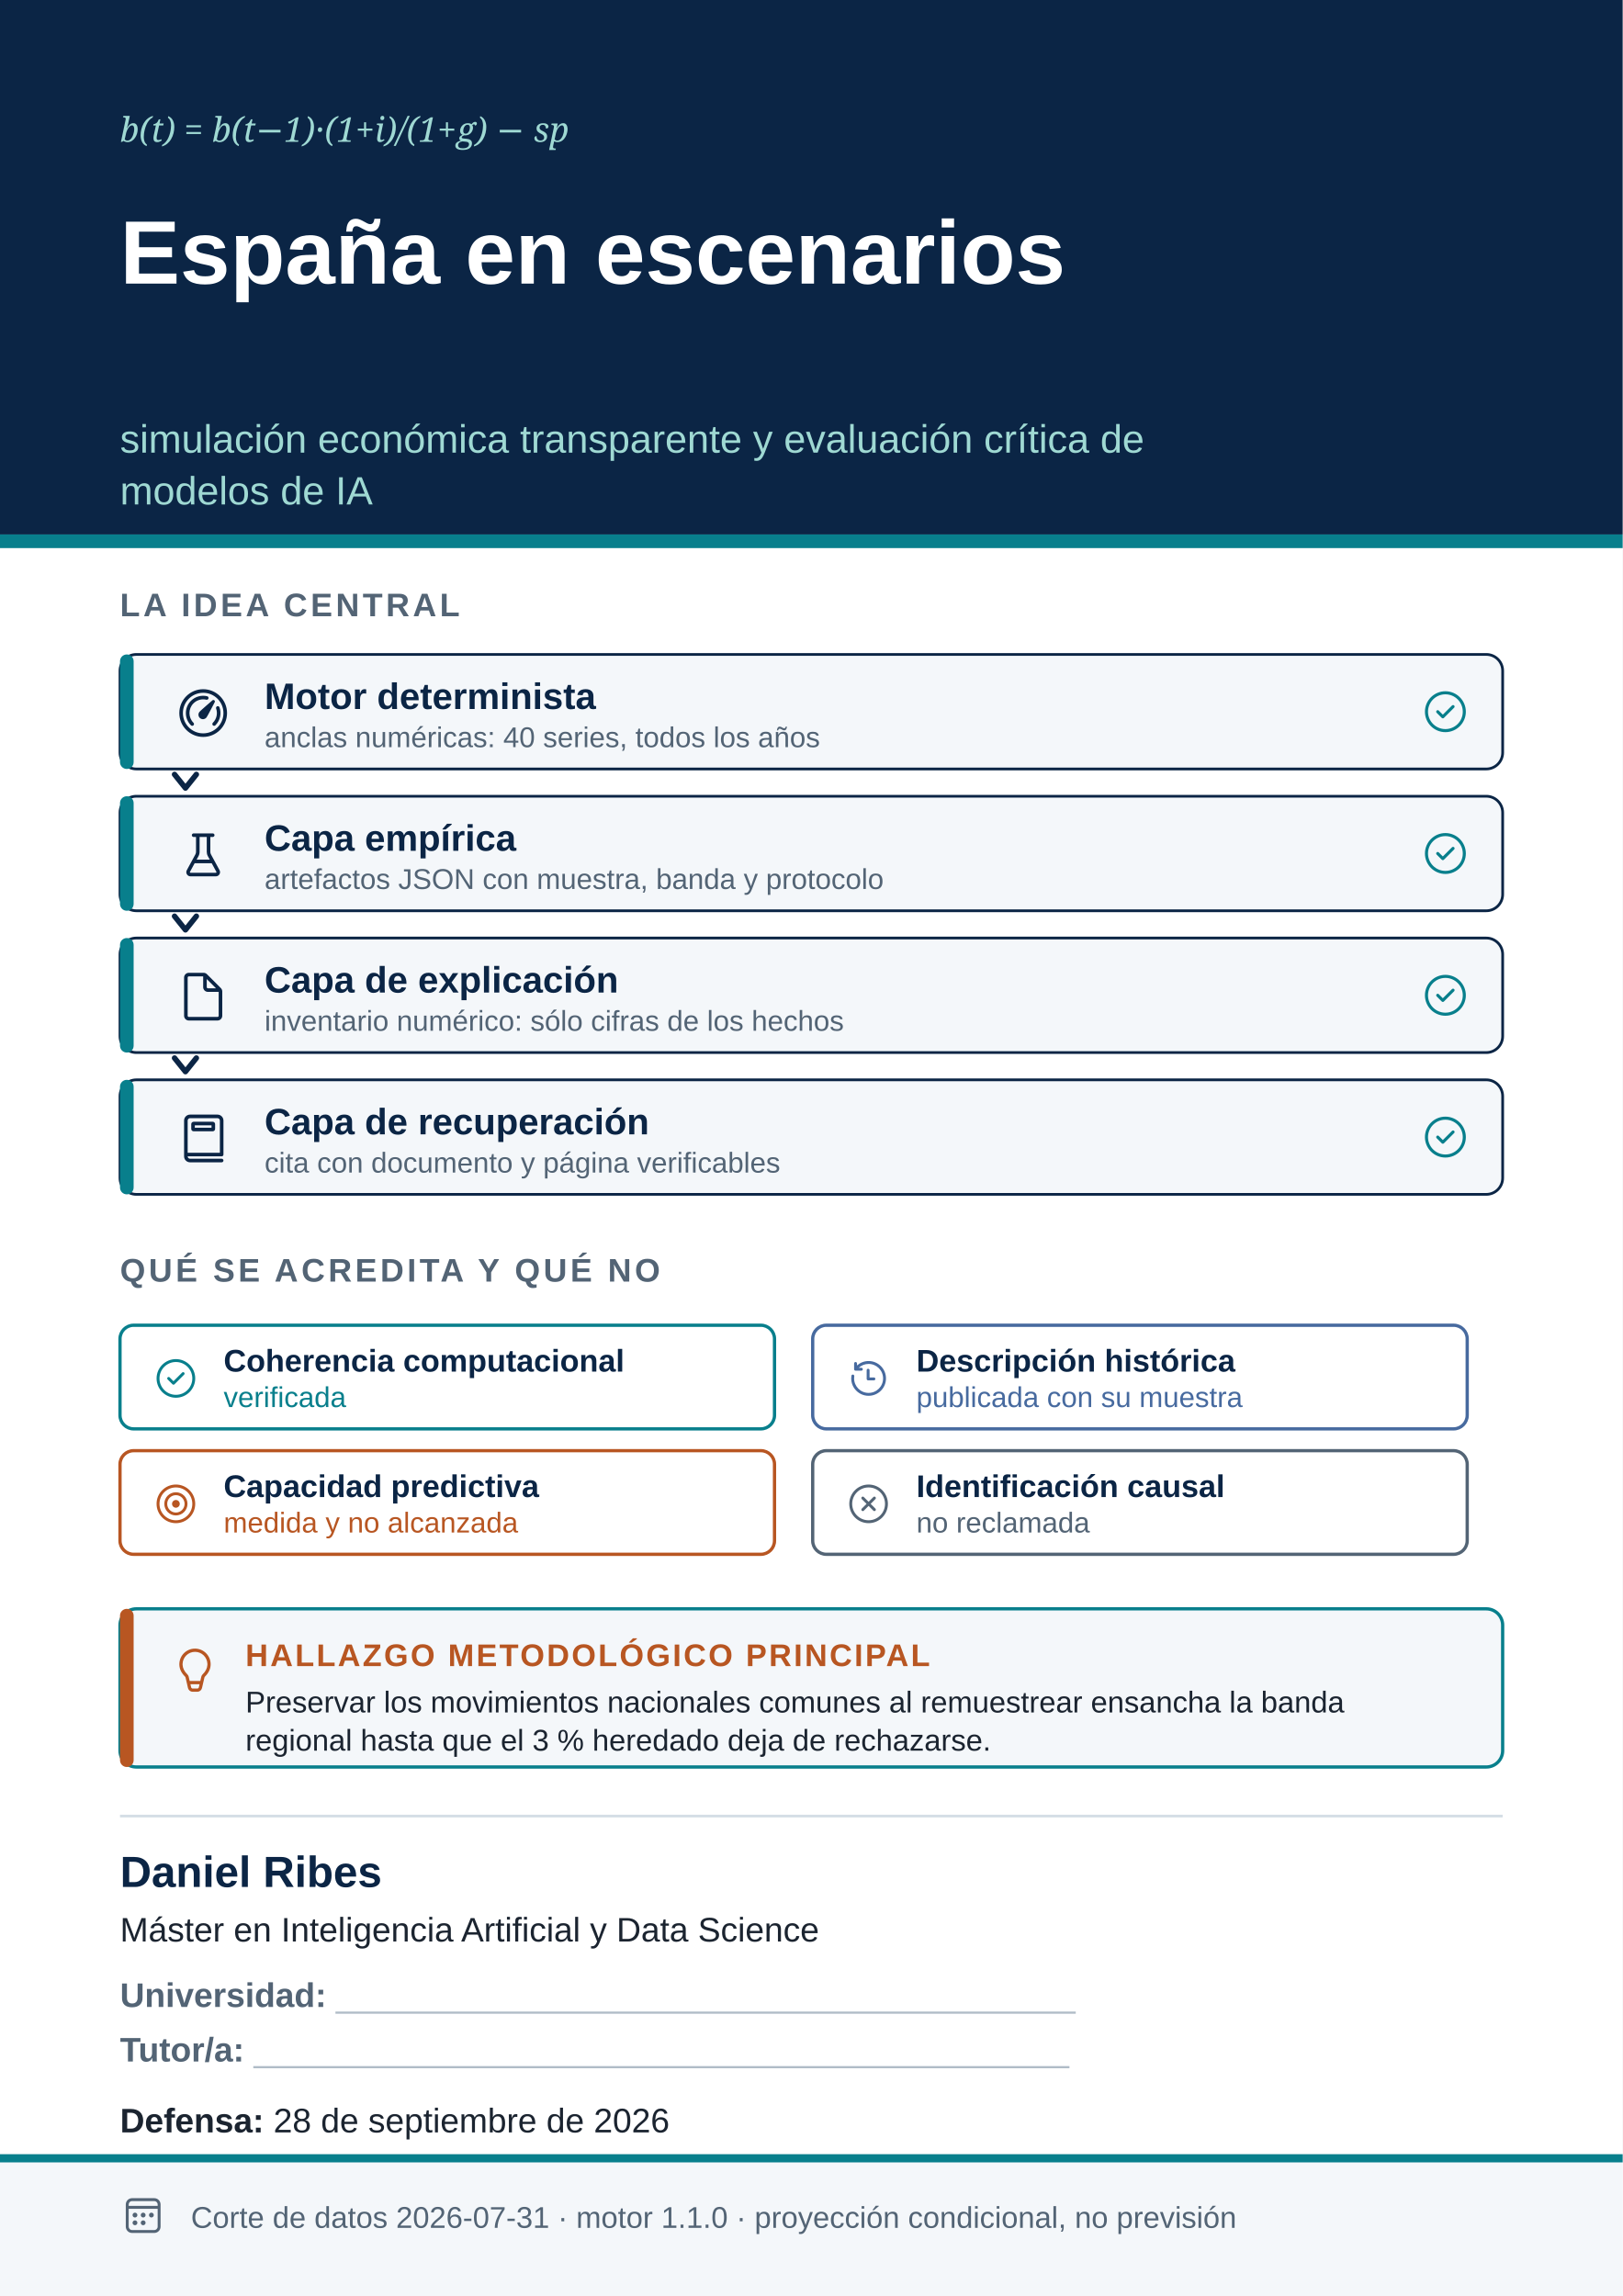
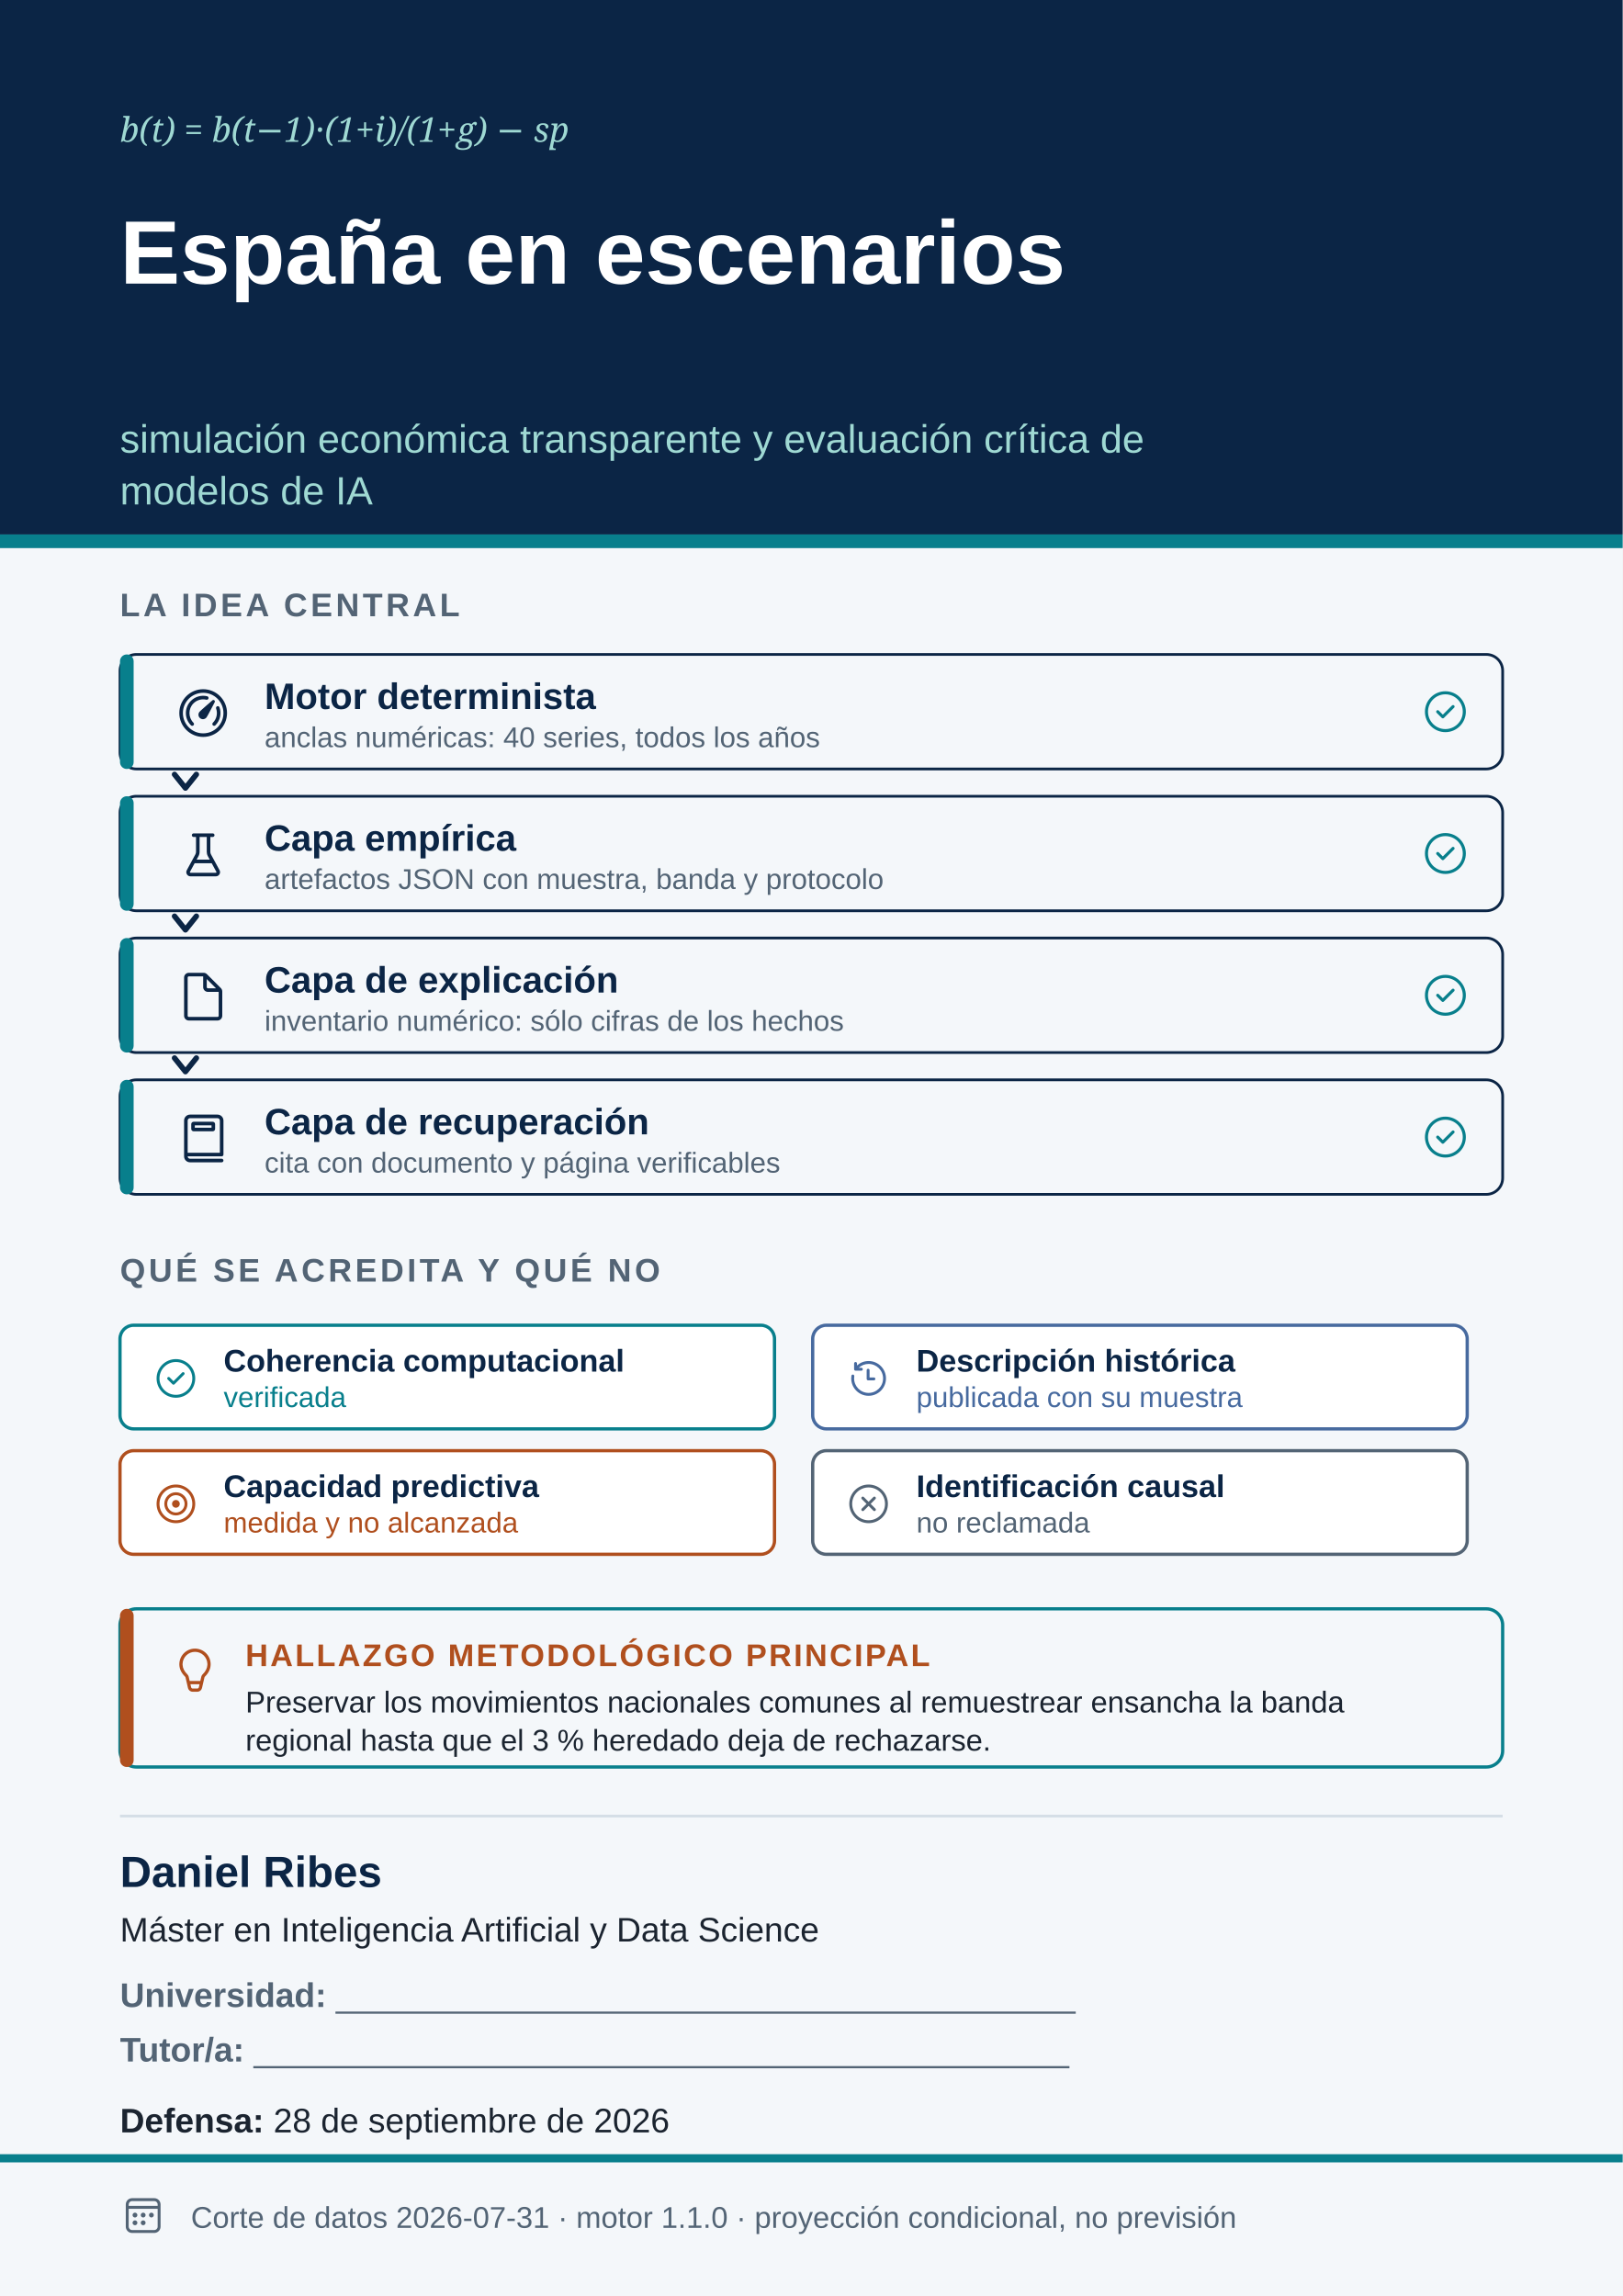
<svg xmlns="http://www.w3.org/2000/svg" viewBox="0 0 595 842" width="595" height="842" font-family="Arial, Helvetica, sans-serif">
-   <rect width="595" height="842" fill="white" />
+   <rect width="595" height="842" fill="#f4f7fa" />
  <rect x="0" y="0" width="595" height="196" fill="#0b2545" />
  <rect x="0" y="196" width="595" height="5" fill="#087f8c" />
  <text x="44" y="52" font-size="12.5" fill="#9fd9d3" font-family="Georgia, serif" font-style="italic">b(t) = b(t−1)·(1+i)/(1+g) − sp</text>
-   <text x="44" y="104" font-size="33" font-weight="bold" fill="white">España en escenarios</text>
+   <text x="44" y="104" font-size="33" font-weight="bold" fill="#ffffff">España en escenarios</text>
  <text x="44" y="166" font-size="14.5" fill="#9fd9d3">simulación económica transparente y evaluación crítica de</text>
  <text x="44" y="185" font-size="14.5" fill="#9fd9d3">modelos de IA</text>
  <text x="44" y="226" font-size="12" font-weight="bold" letter-spacing="1.2" fill="#536475">LA IDEA CENTRAL</text>
  <rect x="44" y="240" width="507" height="42" rx="6" fill="#f4f7fa" stroke="#0b2545" stroke-width="1" />
  <rect x="44" y="240" width="5" height="42" rx="2.5" fill="#087f8c" />
  <g transform="translate(64,251) scale(0.875)" fill="#0b2545" color="#0b2545">
    <path d="M7.934 16.066C8.227 16.359 8.227 16.834 7.934 17.127C7.641 17.419 7.166 17.419 6.873 17.127C4.042 14.295 4.042 9.705 6.873 6.873C8.718 5.029 11.31 4.387 13.672 4.945C14.075 5.04 14.325 5.444 14.23 5.847C14.135 6.25 13.731 6.5 13.328 6.404C11.45 5.961 9.396 6.472 7.934 7.934C5.689 10.18 5.689 13.82 7.934 16.066ZM17.888 9.142C18.279 9.005 18.707 9.211 18.843 9.602C19.733 12.146 19.162 15.091 17.127 17.127C16.834 17.419 16.359 17.419 16.066 17.127C15.773 16.834 15.773 16.359 16.066 16.066C17.679 14.453 18.134 12.118 17.428 10.097C17.291 9.706 17.497 9.278 17.888 9.142ZM15.879 6.667C16.106 6.473 16.439 6.467 16.673 6.652C16.908 6.837 16.978 7.163 16.841 7.428L16.712 7.679C16.63 7.838 16.511 8.066 16.368 8.342C16.082 8.893 15.695 9.633 15.296 10.391C14.896 11.149 14.482 11.925 14.139 12.548C13.969 12.859 13.814 13.134 13.688 13.351C13.57 13.552 13.455 13.742 13.369 13.851C12.726 14.663 11.547 14.8 10.735 14.158C9.923 13.515 9.785 12.336 10.428 11.524C10.514 11.415 10.672 11.259 10.841 11.099C11.023 10.926 11.255 10.712 11.518 10.474C12.046 9.998 12.706 9.416 13.351 8.853C13.997 8.29 14.629 7.743 15.099 7.338C15.334 7.135 15.529 6.968 15.665 6.851L15.879 6.667ZM22 12C22 17.523 17.523 22 12 22C6.477 22 2 17.523 2 12C2 6.477 6.477 2 12 2C17.523 2 22 6.477 22 12ZM3.5 12C3.5 16.694 7.306 20.5 12 20.5C16.694 20.5 20.5 16.694 20.5 12C20.5 7.306 16.694 3.5 12 3.5C7.306 3.5 3.5 7.306 3.5 12Z" fill="currentColor" />
  </g>
  <text x="97" y="260" font-size="13.5" font-weight="bold" fill="#0b2545">Motor determinista</text>
  <text x="97" y="274" font-size="10.5" fill="#536475">anclas numéricas: 40 series, todos los años</text>
  <path d="M 64.0 284 L 68 289 L 72.0 284" fill="none" stroke="#0b2545" stroke-width="2" stroke-linecap="round" stroke-linejoin="round" />
  <g transform="translate(521,252) scale(0.75)" fill="#087f8c" color="#087f8c">
    <path d="M12 2C17.523 2 22 6.477 22 12C22 17.523 17.523 22 12 22C6.477 22 2 17.523 2 12C2 6.477 6.477 2 12 2ZM12 3.5C7.306 3.5 3.5 7.306 3.5 12C3.5 16.694 7.306 20.5 12 20.5C16.694 20.5 20.5 16.694 20.5 12C20.5 7.306 16.694 3.5 12 3.5ZM10.75 13.439L15.22 8.97C15.513 8.677 15.987 8.677 16.28 8.97C16.547 9.236 16.571 9.653 16.353 9.946L16.28 10.03L11.28 15.03C11.014 15.297 10.597 15.321 10.304 15.103L10.22 15.03L7.72 12.53C7.427 12.237 7.427 11.763 7.72 11.47C7.986 11.203 8.403 11.179 8.696 11.397L8.78 11.47L10.75 13.439L15.22 8.97L10.75 13.439Z" fill="currentColor" />
  </g>
  <rect x="44" y="292" width="507" height="42" rx="6" fill="#f4f7fa" stroke="#0b2545" stroke-width="1" />
  <rect x="44" y="292" width="5" height="42" rx="2.5" fill="#087f8c" />
  <g transform="translate(64,303) scale(0.875)" fill="#0b2545" color="#0b2545">
    <path d="M8 4.5H9V10.738C9 11.113 8.906 11.482 8.727 11.812L5.143 18.415C4.51 19.581 5.354 21 6.681 21H17.319C18.646 21 19.49 19.581 18.857 18.415L15.273 11.812C15.094 11.482 15 11.113 15 10.738V4.5H16C16.414 4.5 16.75 4.164 16.75 3.75C16.75 3.336 16.414 3 16 3H8C7.586 3 7.25 3.336 7.25 3.75C7.25 4.164 7.586 4.5 8 4.5ZM10.5 10.738V4.5H13.5V10.738C13.5 11.363 13.656 11.978 13.954 12.527L14.754 14H9.246L10.046 12.527C10.344 11.978 10.5 11.363 10.5 10.738ZM8.432 15.5H15.568L17.539 19.131C17.629 19.297 17.509 19.5 17.319 19.5H6.681C6.491 19.5 6.371 19.297 6.461 19.131L8.432 15.5Z" fill="currentColor" />
  </g>
  <text x="97" y="312" font-size="13.5" font-weight="bold" fill="#0b2545">Capa empírica</text>
  <text x="97" y="326" font-size="10.5" fill="#536475">artefactos JSON con muestra, banda y protocolo</text>
  <path d="M 64.0 336 L 68 341 L 72.0 336" fill="none" stroke="#0b2545" stroke-width="2" stroke-linecap="round" stroke-linejoin="round" />
  <g transform="translate(521,304) scale(0.75)" fill="#087f8c" color="#087f8c">
    <path d="M12 2C17.523 2 22 6.477 22 12C22 17.523 17.523 22 12 22C6.477 22 2 17.523 2 12C2 6.477 6.477 2 12 2ZM12 3.5C7.306 3.5 3.5 7.306 3.5 12C3.5 16.694 7.306 20.5 12 20.5C16.694 20.5 20.5 16.694 20.5 12C20.5 7.306 16.694 3.5 12 3.5ZM10.75 13.439L15.22 8.97C15.513 8.677 15.987 8.677 16.28 8.97C16.547 9.236 16.571 9.653 16.353 9.946L16.28 10.03L11.28 15.03C11.014 15.297 10.597 15.321 10.304 15.103L10.22 15.03L7.72 12.53C7.427 12.237 7.427 11.763 7.72 11.47C7.986 11.203 8.403 11.179 8.696 11.397L8.78 11.47L10.75 13.439L15.22 8.97L10.75 13.439Z" fill="currentColor" />
  </g>
  <rect x="44" y="344" width="507" height="42" rx="6" fill="#f4f7fa" stroke="#0b2545" stroke-width="1" />
  <rect x="44" y="344" width="5" height="42" rx="2.5" fill="#087f8c" />
  <g transform="translate(64,355) scale(0.875)" fill="#0b2545" color="#0b2545">
    <path d="M6 2C4.895 2 4 2.895 4 4V20C4 21.105 4.895 22 6 22H18C19.105 22 20 21.105 20 20V9.828C20 9.297 19.789 8.789 19.414 8.414L13.586 2.586C13.211 2.211 12.703 2 12.172 2H6ZM5.5 4C5.5 3.724 5.724 3.5 6 3.5H12V8C12 9.105 12.895 10 14 10H18.5V20C18.5 20.276 18.276 20.5 18 20.5H6C5.724 20.5 5.5 20.276 5.5 20V4ZM17.379 8.5H14C13.724 8.5 13.5 8.276 13.5 8V4.621L17.379 8.5Z" fill="currentColor" />
  </g>
  <text x="97" y="364" font-size="13.5" font-weight="bold" fill="#0b2545">Capa de explicación</text>
  <text x="97" y="378" font-size="10.5" fill="#536475">inventario numérico: sólo cifras de los hechos</text>
  <path d="M 64.0 388 L 68 393 L 72.0 388" fill="none" stroke="#0b2545" stroke-width="2" stroke-linecap="round" stroke-linejoin="round" />
  <g transform="translate(521,356) scale(0.75)" fill="#087f8c" color="#087f8c">
    <path d="M12 2C17.523 2 22 6.477 22 12C22 17.523 17.523 22 12 22C6.477 22 2 17.523 2 12C2 6.477 6.477 2 12 2ZM12 3.5C7.306 3.5 3.5 7.306 3.5 12C3.5 16.694 7.306 20.5 12 20.5C16.694 20.5 20.5 16.694 20.5 12C20.5 7.306 16.694 3.5 12 3.5ZM10.75 13.439L15.22 8.97C15.513 8.677 15.987 8.677 16.28 8.97C16.547 9.236 16.571 9.653 16.353 9.946L16.28 10.03L11.28 15.03C11.014 15.297 10.597 15.321 10.304 15.103L10.22 15.03L7.72 12.53C7.427 12.237 7.427 11.763 7.72 11.47C7.986 11.203 8.403 11.179 8.696 11.397L8.78 11.47L10.75 13.439L15.22 8.97L10.75 13.439Z" fill="currentColor" />
  </g>
  <rect x="44" y="396" width="507" height="42" rx="6" fill="#f4f7fa" stroke="#0b2545" stroke-width="1" />
  <rect x="44" y="396" width="5" height="42" rx="2.5" fill="#087f8c" />
  <g transform="translate(64,407) scale(0.875)" fill="#0b2545" color="#0b2545">
    <path d="M7 6C7 5.448 7.448 5 8 5H16C16.552 5 17 5.448 17 6V8C17 8.552 16.552 9 16 9H8C7.448 9 7 8.552 7 8V6ZM8.5 7.5H15.5V6.5H8.5V7.5ZM4 4.5C4 3.119 5.119 2 6.5 2H18C19.381 2 20.5 3.119 20.5 4.5V18.75C20.5 19.164 20.164 19.5 19.75 19.5H5.5C5.5 20.052 5.948 20.5 6.5 20.5H19.75C20.164 20.5 20.5 20.836 20.5 21.25C20.5 21.664 20.164 22 19.75 22H6.5C5.119 22 4 20.881 4 19.5V4.5ZM5.5 18H19V4.5C19 3.948 18.552 3.5 18 3.5H6.5C5.948 3.5 5.5 3.948 5.5 4.5V18Z" fill="currentColor" />
  </g>
  <text x="97" y="416" font-size="13.5" font-weight="bold" fill="#0b2545">Capa de recuperación</text>
  <text x="97" y="430" font-size="10.5" fill="#536475">cita con documento y página verificables</text>
  <g transform="translate(521,408) scale(0.75)" fill="#087f8c" color="#087f8c">
    <path d="M12 2C17.523 2 22 6.477 22 12C22 17.523 17.523 22 12 22C6.477 22 2 17.523 2 12C2 6.477 6.477 2 12 2ZM12 3.5C7.306 3.5 3.5 7.306 3.5 12C3.5 16.694 7.306 20.5 12 20.5C16.694 20.5 20.5 16.694 20.5 12C20.5 7.306 16.694 3.5 12 3.5ZM10.75 13.439L15.22 8.97C15.513 8.677 15.987 8.677 16.28 8.97C16.547 9.236 16.571 9.653 16.353 9.946L16.28 10.03L11.28 15.03C11.014 15.297 10.597 15.321 10.304 15.103L10.22 15.03L7.72 12.53C7.427 12.237 7.427 11.763 7.72 11.47C7.986 11.203 8.403 11.179 8.696 11.397L8.78 11.47L10.75 13.439L15.22 8.97L10.75 13.439Z" fill="currentColor" />
  </g>
  <text x="44" y="470" font-size="12" font-weight="bold" letter-spacing="1.2" fill="#536475">QUÉ SE ACREDITA Y QUÉ NO</text>
-   <rect x="44" y="486" width="240" height="38" rx="5" fill="white" stroke="#087f8c" stroke-width="1.2" />
+   <rect x="44" y="486" width="240" height="38" rx="5" fill="#ffffff" stroke="#087f8c" stroke-width="1.2" />
  <g transform="translate(56,497) scale(0.7083333)" fill="#087f8c" color="#087f8c">
    <path d="M12 2C17.523 2 22 6.477 22 12C22 17.523 17.523 22 12 22C6.477 22 2 17.523 2 12C2 6.477 6.477 2 12 2ZM12 3.5C7.306 3.5 3.5 7.306 3.5 12C3.5 16.694 7.306 20.5 12 20.5C16.694 20.5 20.5 16.694 20.5 12C20.5 7.306 16.694 3.5 12 3.5ZM10.75 13.439L15.22 8.97C15.513 8.677 15.987 8.677 16.28 8.97C16.547 9.236 16.571 9.653 16.353 9.946L16.28 10.03L11.28 15.03C11.014 15.297 10.597 15.321 10.304 15.103L10.22 15.03L7.72 12.53C7.427 12.237 7.427 11.763 7.72 11.47C7.986 11.203 8.403 11.179 8.696 11.397L8.78 11.47L10.75 13.439L15.22 8.97L10.75 13.439Z" fill="currentColor" />
  </g>
  <text x="82" y="503" font-size="11.5" font-weight="bold" fill="#0b2545">Coherencia computacional</text>
  <text x="82" y="516" font-size="10.5" fill="#087f8c">verificada</text>
-   <rect x="298" y="486" width="240" height="38" rx="5" fill="white" stroke="#476a9f" stroke-width="1.2" />
+   <rect x="298" y="486" width="240" height="38" rx="5" fill="#ffffff" stroke="#476a9f" stroke-width="1.2" />
  <g transform="translate(310,497) scale(0.7083333)" fill="#476a9f" color="#476a9f">
    <path d="M12 4.5C16.142 4.5 19.5 7.858 19.5 12C19.5 16.142 16.142 19.5 12 19.5C7.858 19.5 4.5 16.142 4.5 12C4.5 11.624 4.528 11.254 4.581 10.892C4.648 10.438 4.316 10 3.857 10C3.486 10 3.161 10.256 3.105 10.623C3.036 11.072 3 11.532 3 12C3 16.971 7.029 21 12 21C16.971 21 21 16.971 21 12C21 7.029 16.971 3 12 3C9.695 3 7.592 3.867 6 5.292V4.25C6 3.836 5.664 3.5 5.25 3.5C4.836 3.5 4.5 3.836 4.5 4.25V7.25C4.5 7.664 4.836 8 5.25 8H8.25C8.664 8 9 7.664 9 7.25C9 6.836 8.664 6.5 8.25 6.5H6.901C8.239 5.259 10.031 4.5 12 4.5ZM12.5 7.75C12.5 7.336 12.164 7 11.75 7C11.336 7 11 7.336 11 7.75V12.25C11 12.664 11.336 13 11.75 13H14.75C15.164 13 15.5 12.664 15.5 12.25C15.5 11.836 15.164 11.5 14.75 11.5H12.5V7.75Z" fill="currentColor" />
  </g>
  <text x="336" y="503" font-size="11.5" font-weight="bold" fill="#0b2545">Descripción histórica</text>
  <text x="336" y="516" font-size="10.5" fill="#476a9f">publicada con su muestra</text>
-   <rect x="44" y="532" width="240" height="38" rx="5" fill="white" stroke="#b85622" stroke-width="1.2" />
-   <g transform="translate(56,543) scale(0.7083333)" fill="#b85622" color="#b85622">
+   <rect x="44" y="532" width="240" height="38" rx="5" fill="#ffffff" stroke="#b04f1e" stroke-width="1.2" />
+   <g transform="translate(56,543) scale(0.7083333)" fill="#b04f1e" color="#b04f1e">
    <path d="M11.998 14C13.103 14 13.998 13.105 13.998 12C13.998 10.896 13.103 10 11.998 10C10.894 10 9.998 10.896 9.998 12C9.998 13.105 10.894 14 11.998 14ZM5.998 12C5.998 8.686 8.684 6 11.998 6C15.312 6 17.998 8.686 17.998 12C17.998 15.314 15.312 18 11.998 18C8.684 18 5.998 15.314 5.998 12ZM11.998 7.5C9.513 7.5 7.498 9.515 7.498 12C7.498 14.485 9.513 16.5 11.998 16.5C14.483 16.5 16.498 14.485 16.498 12C16.498 9.515 14.483 7.5 11.998 7.5ZM1.996 12C1.996 6.476 6.474 1.998 11.998 1.998C17.522 1.998 22 6.476 22 12C22 17.524 17.522 22.002 11.998 22.002C6.474 22.002 1.996 17.524 1.996 12ZM11.998 3.498C7.303 3.498 3.496 7.305 3.496 12C3.496 16.696 7.303 20.502 11.998 20.502C16.694 20.502 20.5 16.696 20.5 12C20.5 7.305 16.694 3.498 11.998 3.498Z" fill="currentColor" />
  </g>
  <text x="82" y="549" font-size="11.5" font-weight="bold" fill="#0b2545">Capacidad predictiva</text>
-   <text x="82" y="562" font-size="10.5" fill="#b85622">medida y no alcanzada</text>
-   <rect x="298" y="532" width="240" height="38" rx="5" fill="white" stroke="#536475" stroke-width="1.2" />
+   <text x="82" y="562" font-size="10.5" fill="#b04f1e">medida y no alcanzada</text>
+   <rect x="298" y="532" width="240" height="38" rx="5" fill="#ffffff" stroke="#536475" stroke-width="1.2" />
  <g transform="translate(310,543) scale(0.7083333)" fill="#536475" color="#536475">
    <path d="M12 2C17.523 2 22 6.477 22 12C22 17.523 17.523 22 12 22C6.477 22 2 17.523 2 12C2 6.477 6.477 2 12 2ZM12 3.5C7.306 3.5 3.5 7.306 3.5 12C3.5 16.694 7.306 20.5 12 20.5C16.694 20.5 20.5 16.694 20.5 12C20.5 7.306 16.694 3.5 12 3.5ZM15.446 8.397L15.53 8.47C15.797 8.736 15.821 9.153 15.603 9.446L15.53 9.53L13.061 12L15.53 14.47C15.797 14.736 15.821 15.153 15.603 15.446L15.53 15.53C15.264 15.797 14.847 15.821 14.554 15.603L14.47 15.53L12 13.061L9.53 15.53C9.264 15.797 8.847 15.821 8.554 15.603L8.47 15.53C8.203 15.264 8.179 14.847 8.397 14.554L8.47 14.47L10.939 12L8.47 9.53C8.203 9.264 8.179 8.847 8.397 8.554L8.47 8.47C8.736 8.203 9.153 8.179 9.446 8.397L9.53 8.47L12 10.939L14.47 8.47C14.736 8.203 15.153 8.179 15.446 8.397Z" fill="currentColor" />
  </g>
  <text x="336" y="549" font-size="11.5" font-weight="bold" fill="#0b2545">Identificación causal</text>
  <text x="336" y="562" font-size="10.5" fill="#536475">no reclamada</text>
  <rect x="44" y="590" width="507" height="58" rx="6" fill="#f4f7fa" stroke="#087f8c" stroke-width="1.2" />
-   <rect x="44" y="590" width="5" height="58" rx="2.5" fill="#b85622" />
-   <g transform="translate(62,603) scale(0.7916667)" fill="#b85622" color="#b85622">
+   <rect x="44" y="590" width="5" height="58" rx="2.5" fill="#b04f1e" />
+   <g transform="translate(62,603) scale(0.7916667)" fill="#b04f1e" color="#b04f1e">
    <path d="M12 2.001C16.004 2.001 19.25 5.247 19.25 9.251C19.25 11.347 18.349 13.271 16.587 14.993C16.51 15.068 16.45 15.159 16.412 15.258L16.38 15.361L15.249 20.256C15.027 21.22 14.204 21.918 13.23 21.993L13.057 22H10.943C9.954 22 9.088 21.355 8.796 20.423L8.751 20.256L7.621 15.361C7.589 15.221 7.517 15.093 7.415 14.993C5.735 13.353 4.838 11.53 4.756 9.549L4.75 9.251L4.754 9.012C4.88 5.118 8.076 2.001 12 2.001ZM14.115 18.499H9.884L10.213 19.918C10.283 20.224 10.536 20.45 10.84 20.492L10.943 20.5H13.057C13.371 20.5 13.648 20.304 13.758 20.017L13.788 19.918L14.115 18.499ZM12 3.501C8.898 3.501 6.37 5.957 6.254 9.03L6.25 9.251L6.257 9.528C6.333 11.091 7.057 12.547 8.463 13.92C8.727 14.178 8.923 14.496 9.034 14.846L9.083 15.024L9.538 16.999H14.461L14.919 15.023C15.002 14.663 15.172 14.331 15.412 14.054L15.539 13.92C16.943 12.547 17.667 11.092 17.743 9.528L17.75 9.251L17.746 9.03C17.63 5.957 15.102 3.501 12 3.501Z" fill="currentColor" />
  </g>
-   <text x="90" y="611" font-size="11.5" font-weight="bold" letter-spacing="0.8" fill="#b85622">HALLAZGO METODOLÓGICO PRINCIPAL</text>
+   <text x="90" y="611" font-size="11.5" font-weight="bold" letter-spacing="0.8" fill="#b04f1e">HALLAZGO METODOLÓGICO PRINCIPAL</text>
  <text x="90" y="628" font-size="11" fill="#1b2430">Preservar los movimientos nacionales comunes al remuestrear ensancha la banda</text>
  <text x="90" y="642" font-size="11" fill="#1b2430">regional hasta que el 3 % heredado deja de rechazarse.</text>
  <line x1="44" y1="666" x2="551" y2="666" stroke="#d5dee6" stroke-width="1" />
  <text x="44" y="692" font-size="16" font-weight="bold" fill="#0b2545">Daniel Ribes</text>
  <text x="44" y="712" font-size="12.5" fill="#1b2430">Máster en Inteligencia Artificial y Data Science</text>
  <text x="44" y="736" font-size="12.5" fill="#536475">
    <tspan font-weight="bold">Universidad:</tspan>
-     <tspan fill="#b0bcc7">_______________________________________</tspan>
+     <tspan fill="{p.blank}">_______________________________________</tspan>
  </text>
  <text x="44" y="756" font-size="12.5" fill="#536475">
    <tspan font-weight="bold">Tutor/a:</tspan>
-     <tspan fill="#b0bcc7">___________________________________________</tspan>
+     <tspan fill="{p.blank}">___________________________________________</tspan>
  </text>
  <text x="44" y="782" font-size="12.5" fill="#1b2430">
    <tspan font-weight="bold">Defensa:</tspan> 28 de septiembre de 2026</text>
  <rect x="0" y="790" width="595" height="52" fill="#f4f7fa" />
  <rect x="0" y="790" width="595" height="3" fill="#087f8c" />
  <g transform="translate(44,804) scale(0.7083333)" fill="#536475" color="#536475">
    <path d="M17.75 3C19.545 3 21 4.455 21 6.25V17.75C21 19.545 19.545 21 17.75 21H6.25C4.455 21 3 19.545 3 17.75V6.25C3 4.455 4.455 3 6.25 3H17.75ZM19.5 8.5H4.5V17.75C4.5 18.716 5.284 19.5 6.25 19.5H17.75C18.716 19.5 19.5 18.716 19.5 17.75V8.5ZM7.75 14.5C8.44 14.5 9 15.06 9 15.75C9 16.44 8.44 17 7.75 17C7.06 17 6.5 16.44 6.5 15.75C6.5 15.06 7.06 14.5 7.75 14.5ZM12 14.5C12.69 14.5 13.25 15.06 13.25 15.75C13.25 16.44 12.69 17 12 17C11.31 17 10.75 16.44 10.75 15.75C10.75 15.06 11.31 14.5 12 14.5ZM7.75 10.5C8.44 10.5 9 11.06 9 11.75C9 12.44 8.44 13 7.75 13C7.06 13 6.5 12.44 6.5 11.75C6.5 11.06 7.06 10.5 7.75 10.5ZM12 10.5C12.69 10.5 13.25 11.06 13.25 11.75C13.25 12.44 12.69 13 12 13C11.31 13 10.75 12.44 10.75 11.75C10.75 11.06 11.31 10.5 12 10.5ZM16.25 10.5C16.94 10.5 17.5 11.06 17.5 11.75C17.5 12.44 16.94 13 16.25 13C15.56 13 15 12.44 15 11.75C15 11.06 15.56 10.5 16.25 10.5ZM17.75 4.5H6.25C5.284 4.5 4.5 5.284 4.5 6.25V7H19.5V6.25C19.5 5.284 18.716 4.5 17.75 4.5Z" fill="currentColor" />
  </g>
  <text x="70" y="817" font-size="11" fill="#536475">Corte de datos 2026-07-31 · motor 1.1.0 · proyección condicional, no previsión</text>
</svg>
